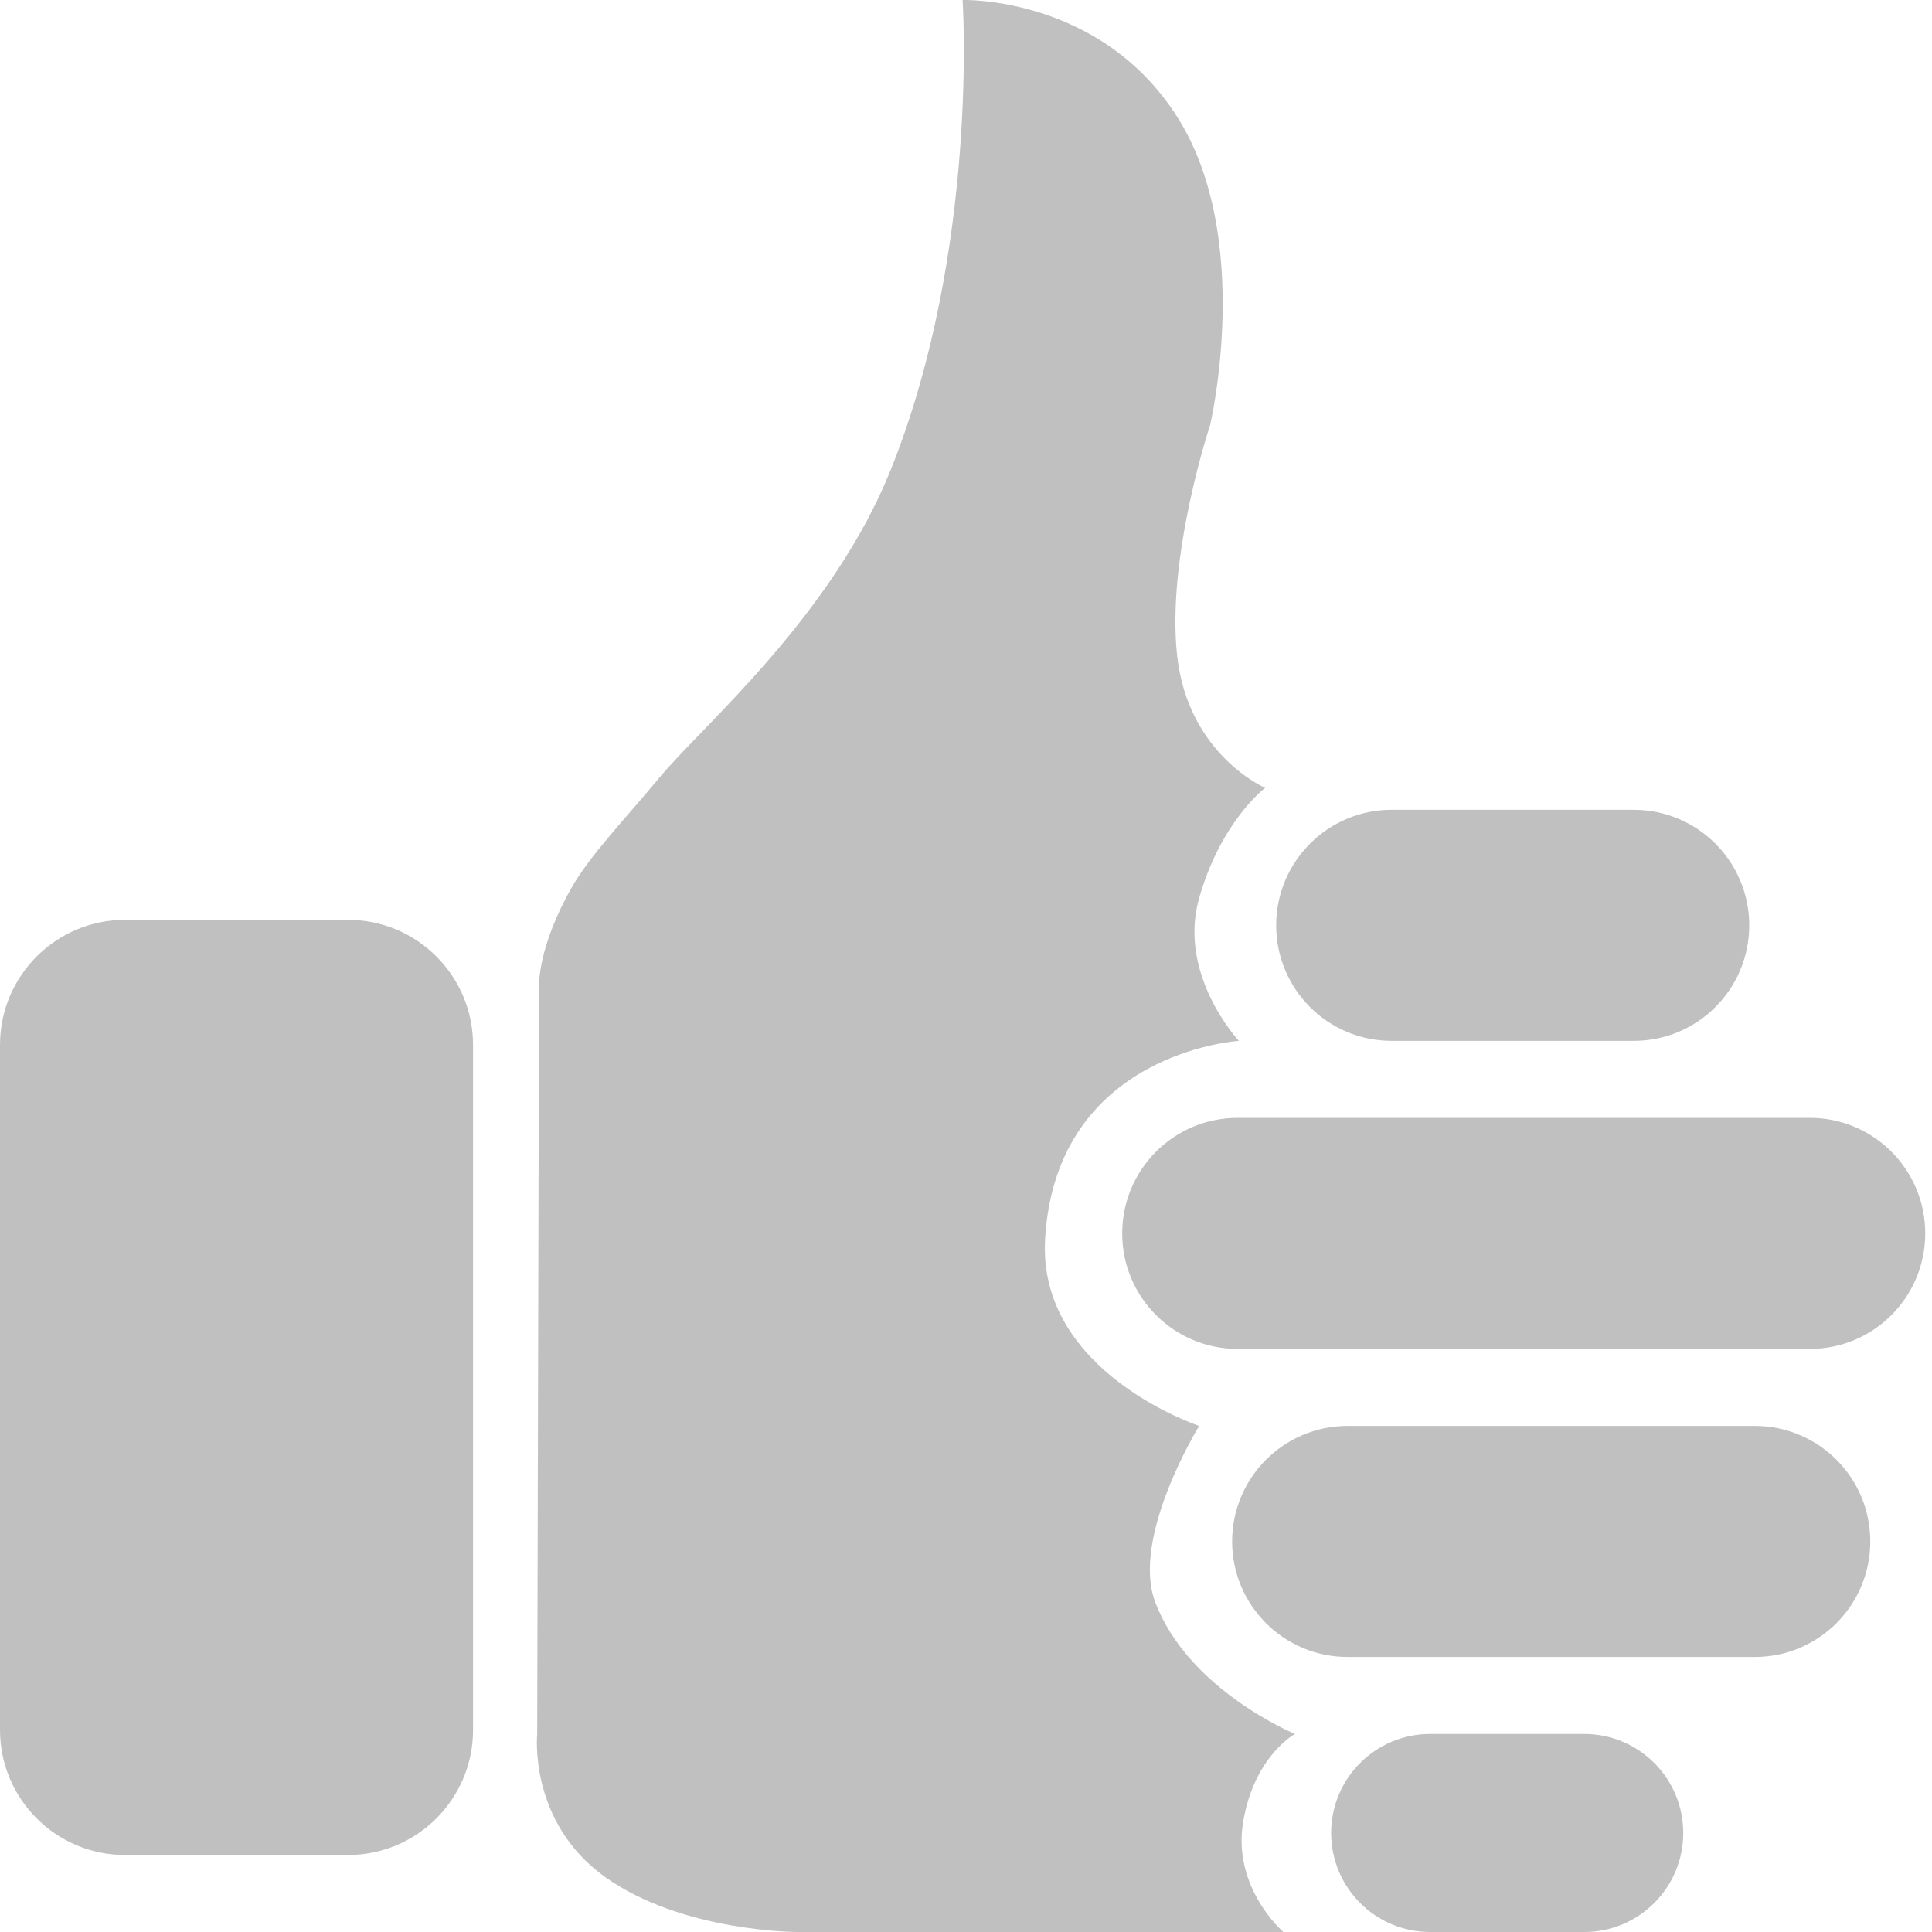
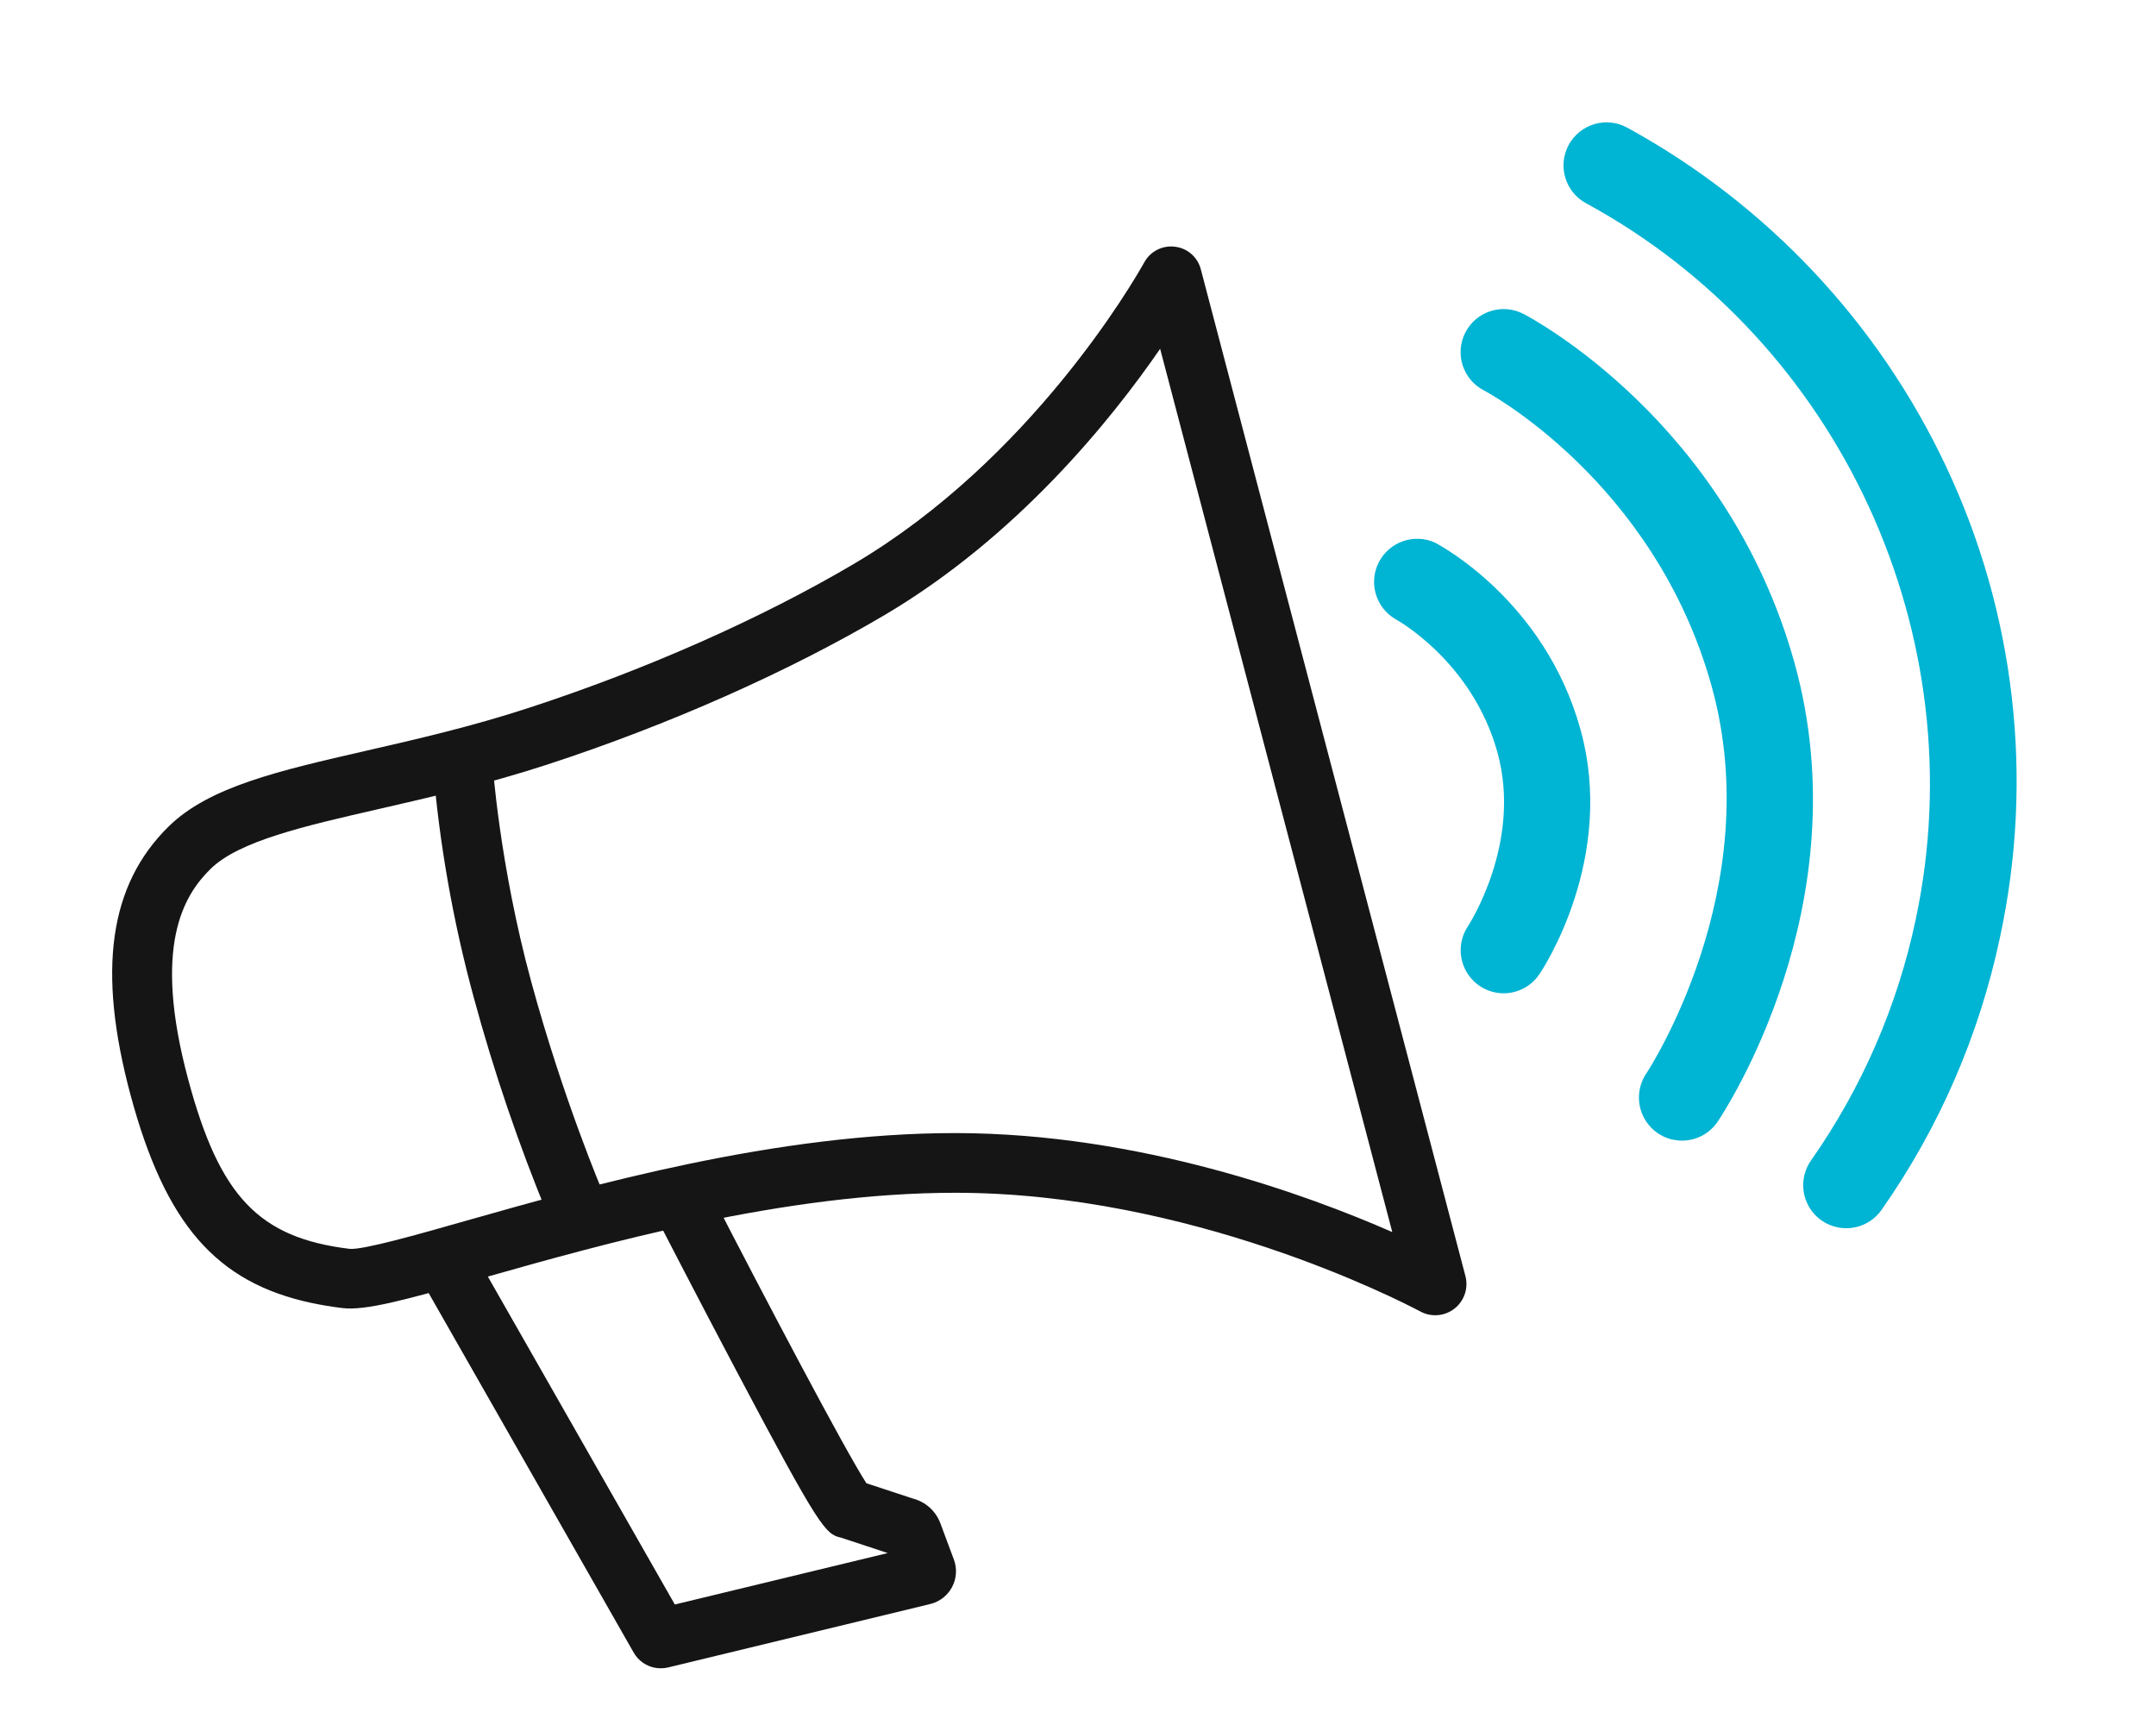
- <svg xmlns="http://www.w3.org/2000/svg" width="20" height="20" viewBox="0 0 20 20" fill="none">
-   <path d="M3.602 19.203H1.295C0.58 19.203 0 18.623 0 17.908V10.817C0 10.102 0.58 9.522 1.295 9.522H3.602C4.317 9.522 4.897 10.102 4.897 10.817V17.908C4.897 18.623 4.317 19.203 3.602 19.203Z" fill="#C0C0C0" />
-   <path d="M16.912 10.775H14.407C13.746 10.775 13.211 10.24 13.211 9.579C13.211 8.919 13.746 8.383 14.407 8.383H16.912C17.573 8.383 18.108 8.919 18.108 9.579C18.108 10.24 17.573 10.775 16.912 10.775Z" fill="#C0C0C0" />
-   <path d="M16.4 20H14.805C14.239 20 13.78 19.541 13.78 18.975C13.78 18.409 14.239 17.95 14.805 17.95H16.4C16.966 17.95 17.425 18.409 17.425 18.975C17.425 19.541 16.966 20 16.4 20Z" fill="#C0C0C0" />
-   <path d="M18.165 17.153H13.951C13.291 17.153 12.755 16.618 12.755 15.957C12.755 15.296 13.291 14.761 13.951 14.761H18.165C18.826 14.761 19.361 15.296 19.361 15.957C19.361 16.618 18.826 17.153 18.165 17.153Z" fill="#C0C0C0" />
-   <path d="M18.735 13.964H12.812C12.152 13.964 11.617 13.429 11.617 12.768C11.617 12.107 12.152 11.572 12.812 11.572H18.735C19.395 11.572 19.93 12.107 19.93 12.768C19.93 13.429 19.395 13.964 18.735 13.964Z" fill="#C0C0C0" />
-   <path d="M9.965 0C9.965 0 11.389 -0.044 12.186 1.209C12.983 2.461 12.528 4.397 12.528 4.397C12.528 4.397 12.072 5.764 12.186 6.789C12.3 7.814 13.097 8.156 13.097 8.156C13.097 8.156 12.642 8.497 12.414 9.295C12.186 10.092 12.825 10.775 12.825 10.775C12.825 10.775 10.933 10.889 10.819 12.825C10.738 14.208 12.414 14.761 12.414 14.761C12.414 14.761 11.705 15.909 11.958 16.583C12.3 17.494 13.405 17.95 13.405 17.95C13.405 17.95 12.983 18.178 12.869 18.861C12.755 19.544 13.285 20 13.285 20H8.249C8.249 20 7.061 20 6.264 19.431C5.467 18.861 5.561 17.95 5.561 17.95L5.58 10.206C5.58 10.206 5.563 9.807 5.922 9.181C6.108 8.856 6.444 8.509 6.833 8.042C7.282 7.503 8.616 6.378 9.225 4.853C10.136 2.575 9.965 0 9.965 0Z" fill="#C0C0C0" />
+ <svg xmlns="http://www.w3.org/2000/svg" width="35" height="28" fill="none">
+   <path d="M5.06 21.15c-1.56-.332-2.379-1.295-2.94-3.373-.545-2.026-.349-3.412.618-4.362.657-.645 1.783-.903 3.206-1.229.8-.183 1.706-.39 2.646-.698 1.903-.621 3.778-1.453 5.28-2.34 2.86-1.691 4.528-4.571 4.708-4.893a.495.495 0 01.498-.25c.203.025.367.17.418.367l4.294 16.336a.507.507 0 01-.73.58c-.372-.197-3.747-1.924-7.54-1.927-2.79-.003-5.73.831-7.676 1.382-1.278.362-1.908.535-2.287.489a5.852 5.852 0 01-.494-.082zM18.834 5.661c-.785 1.14-2.31 3.043-4.47 4.32-1.561.922-3.505 1.784-5.472 2.427-.982.32-1.911.533-2.73.721-1.225.28-2.283.522-2.745.976-.434.428-.946 1.247-.361 3.42.51 1.899 1.147 2.566 2.617 2.746.212.022 1.112-.233 1.907-.46 1.998-.566 5.016-1.422 7.94-1.419 2.975.004 5.702 1.001 7.082 1.607L18.833 5.66zm4.019 15.292v.002-.002z" fill="#151515" />
+   <path d="M10.622 27.069a.505.505 0 01-.333-.241l-3.49-6.119.84-.48 3.316 5.815 3.456-.835-.758-.25c-.254-.056-.345-.15-1.696-2.703-.64-1.209-1.267-2.428-1.274-2.44l.86-.444c.878 1.707 2.18 4.178 2.522 4.704l.76.25a.647.647 0 01.44.398l.22.59a.547.547 0 01-.382.722l-4.258 1.03a.526.526 0 01-.223.003zm-.004-.944h-.002.002zm-1.721-6.392a29.41 29.41 0 01-1.207-3.545 20.873 20.873 0 01-.662-3.756l.966-.063c.001.017.113 1.667.63 3.566.521 1.915 1.156 3.403 1.162 3.418l-.889.38z" fill="#151515" />
+   <path d="M24.266 16.108a.7.7 0 01-.434-1.076c.007-.011.885-1.355.476-2.823-.412-1.482-1.643-2.153-1.656-2.16a.7.7 0 01.646-1.24c.073.039 1.776.94 2.357 3.024.586 2.102-.614 3.907-.666 3.982a.698.698 0 01-.723.293z" fill="#00B4D3" />
+   <path d="M27.16 18.5a.7.7 0 01-.434-1.076c.02-.03 1.977-2.997 1.059-6.29-.929-3.333-3.668-4.783-3.696-4.797a.699.699 0 01.642-1.242c.134.07 3.309 1.75 4.4 5.663 1.095 3.93-1.152 7.308-1.248 7.45a.696.696 0 01-.723.291z" fill="#00B4D3" />
+   <path d="M29.827 19.921a.698.698 0 01-.427-1.085 10.63 10.63 0 001.7-3.915c.978-4.601-1.223-9.38-5.353-11.622a.698.698 0 11.667-1.228 12.185 12.185 0 015.174 5.492 11.983 11.983 0 01.88 7.648 12.022 12.022 0 01-1.923 4.427.698.698 0 01-.718.283z" fill="#00B4D3" />
</svg>
